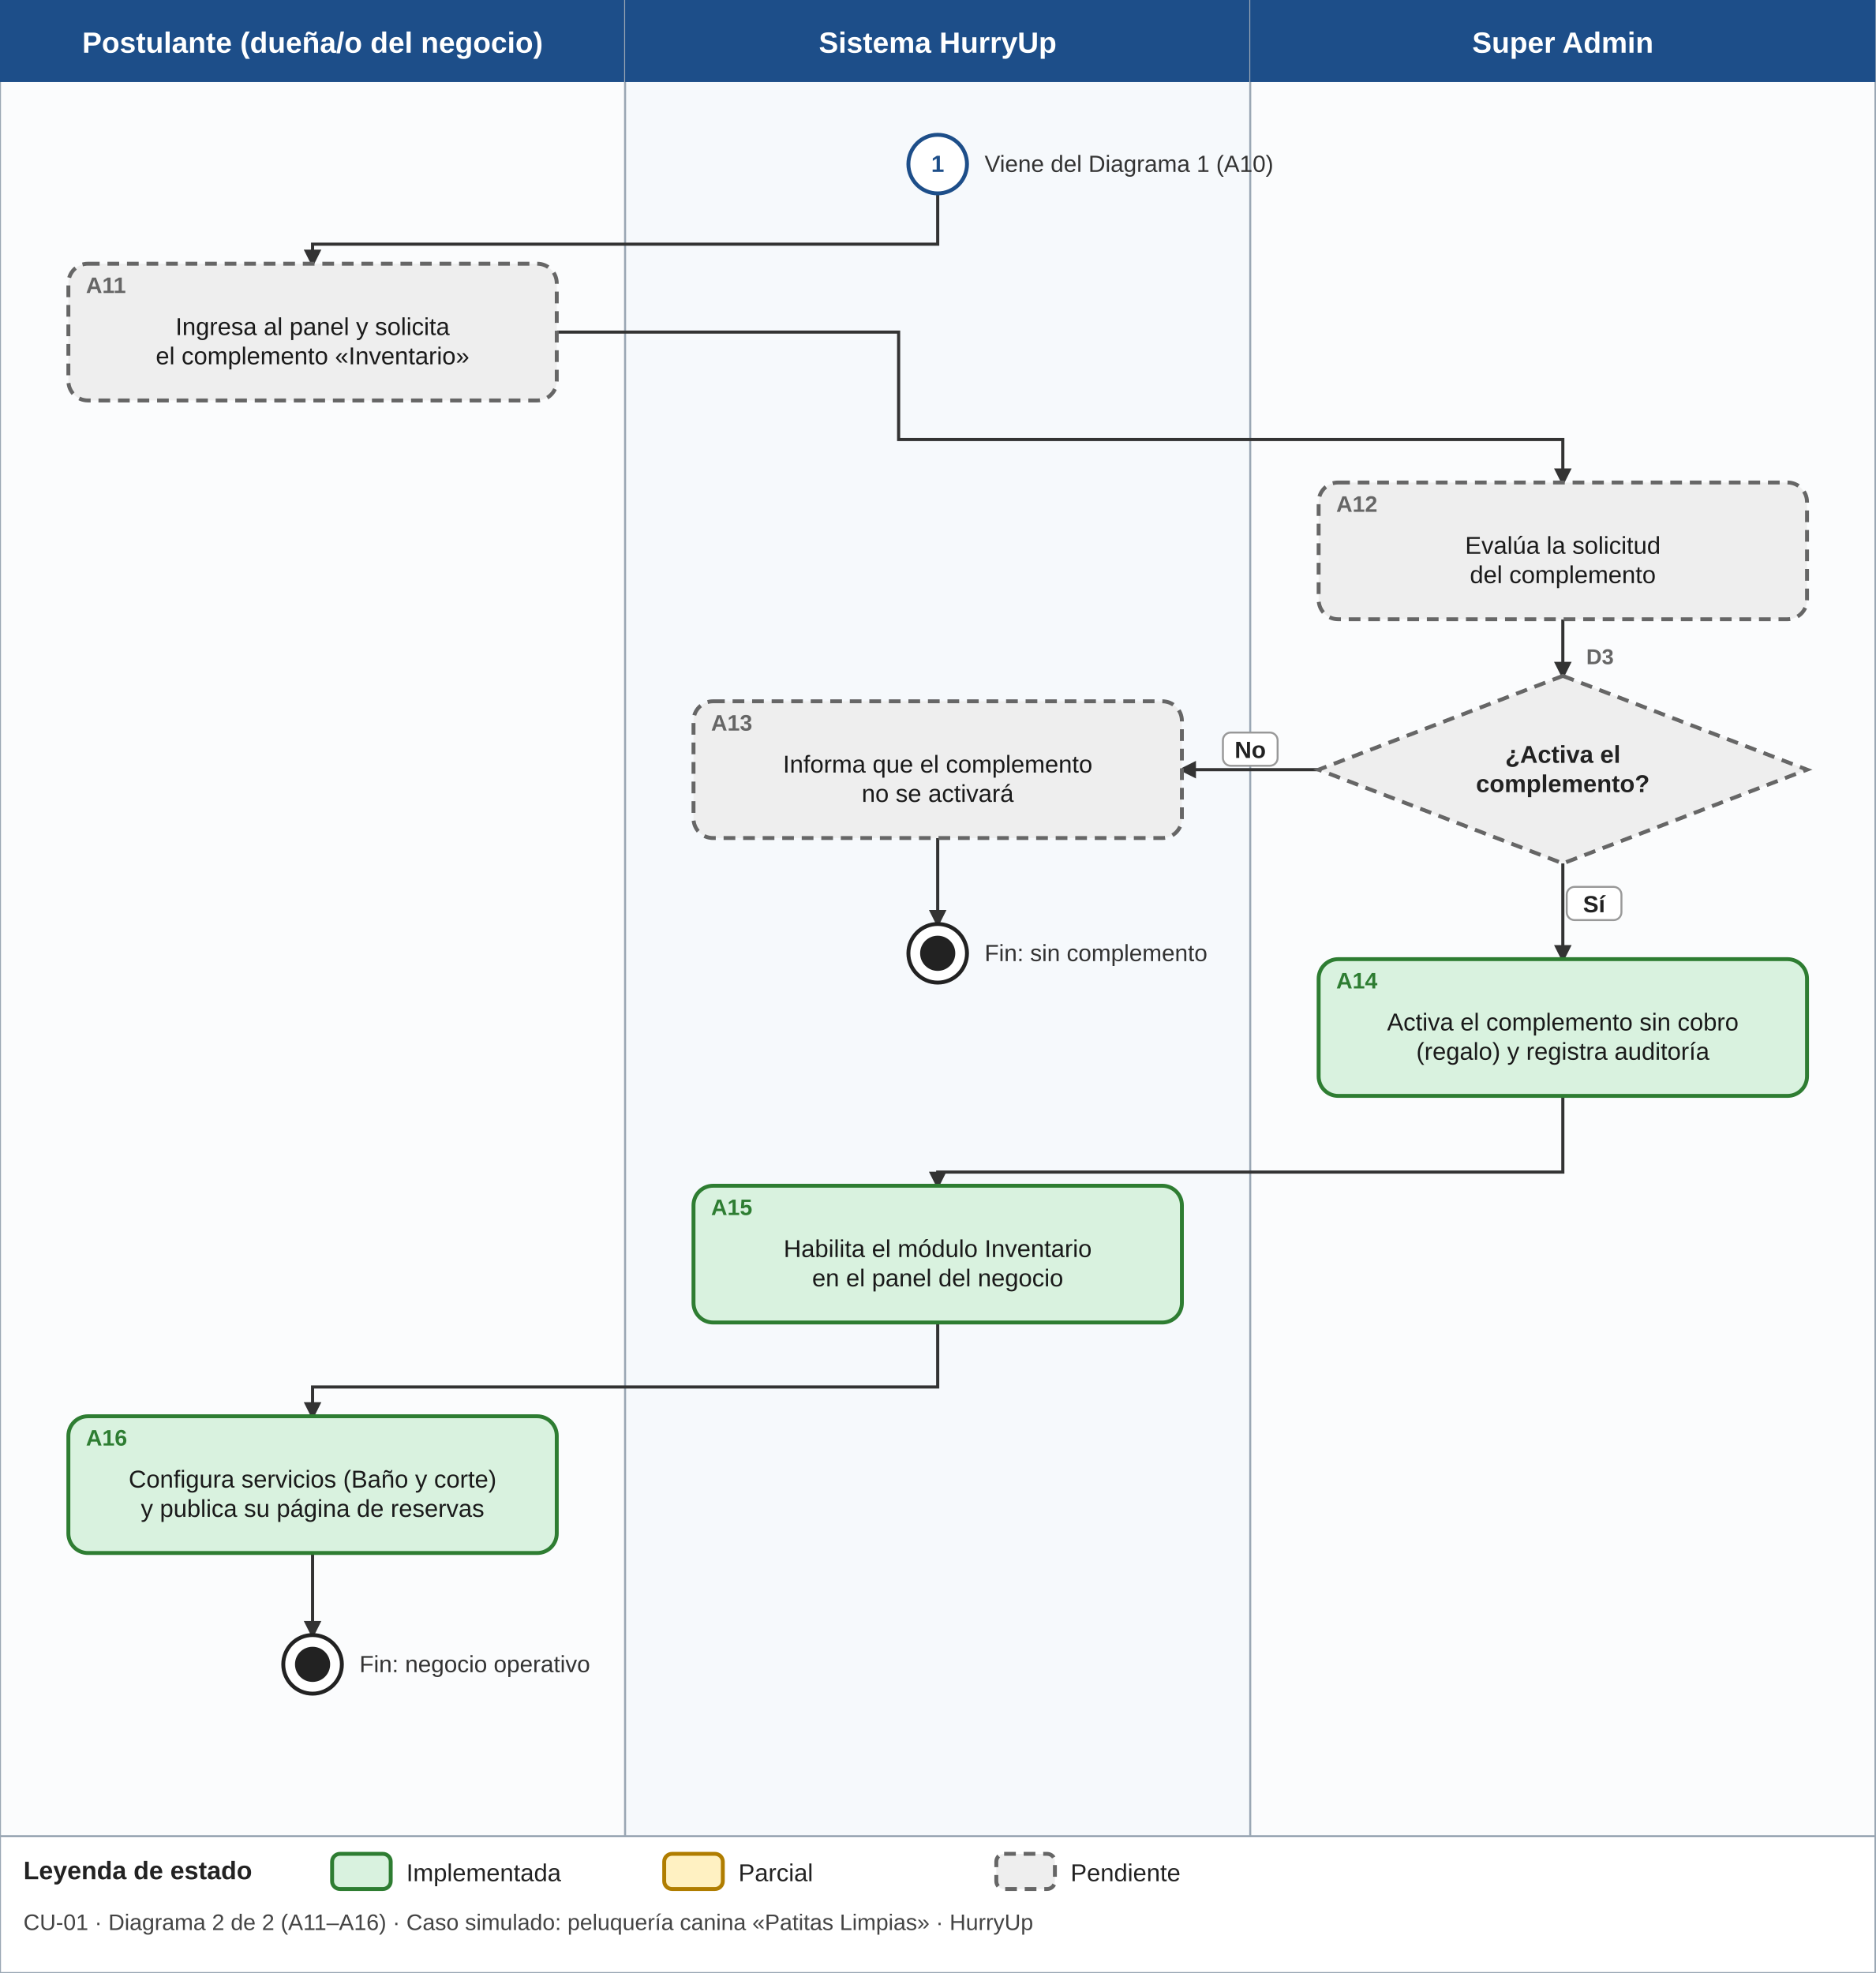
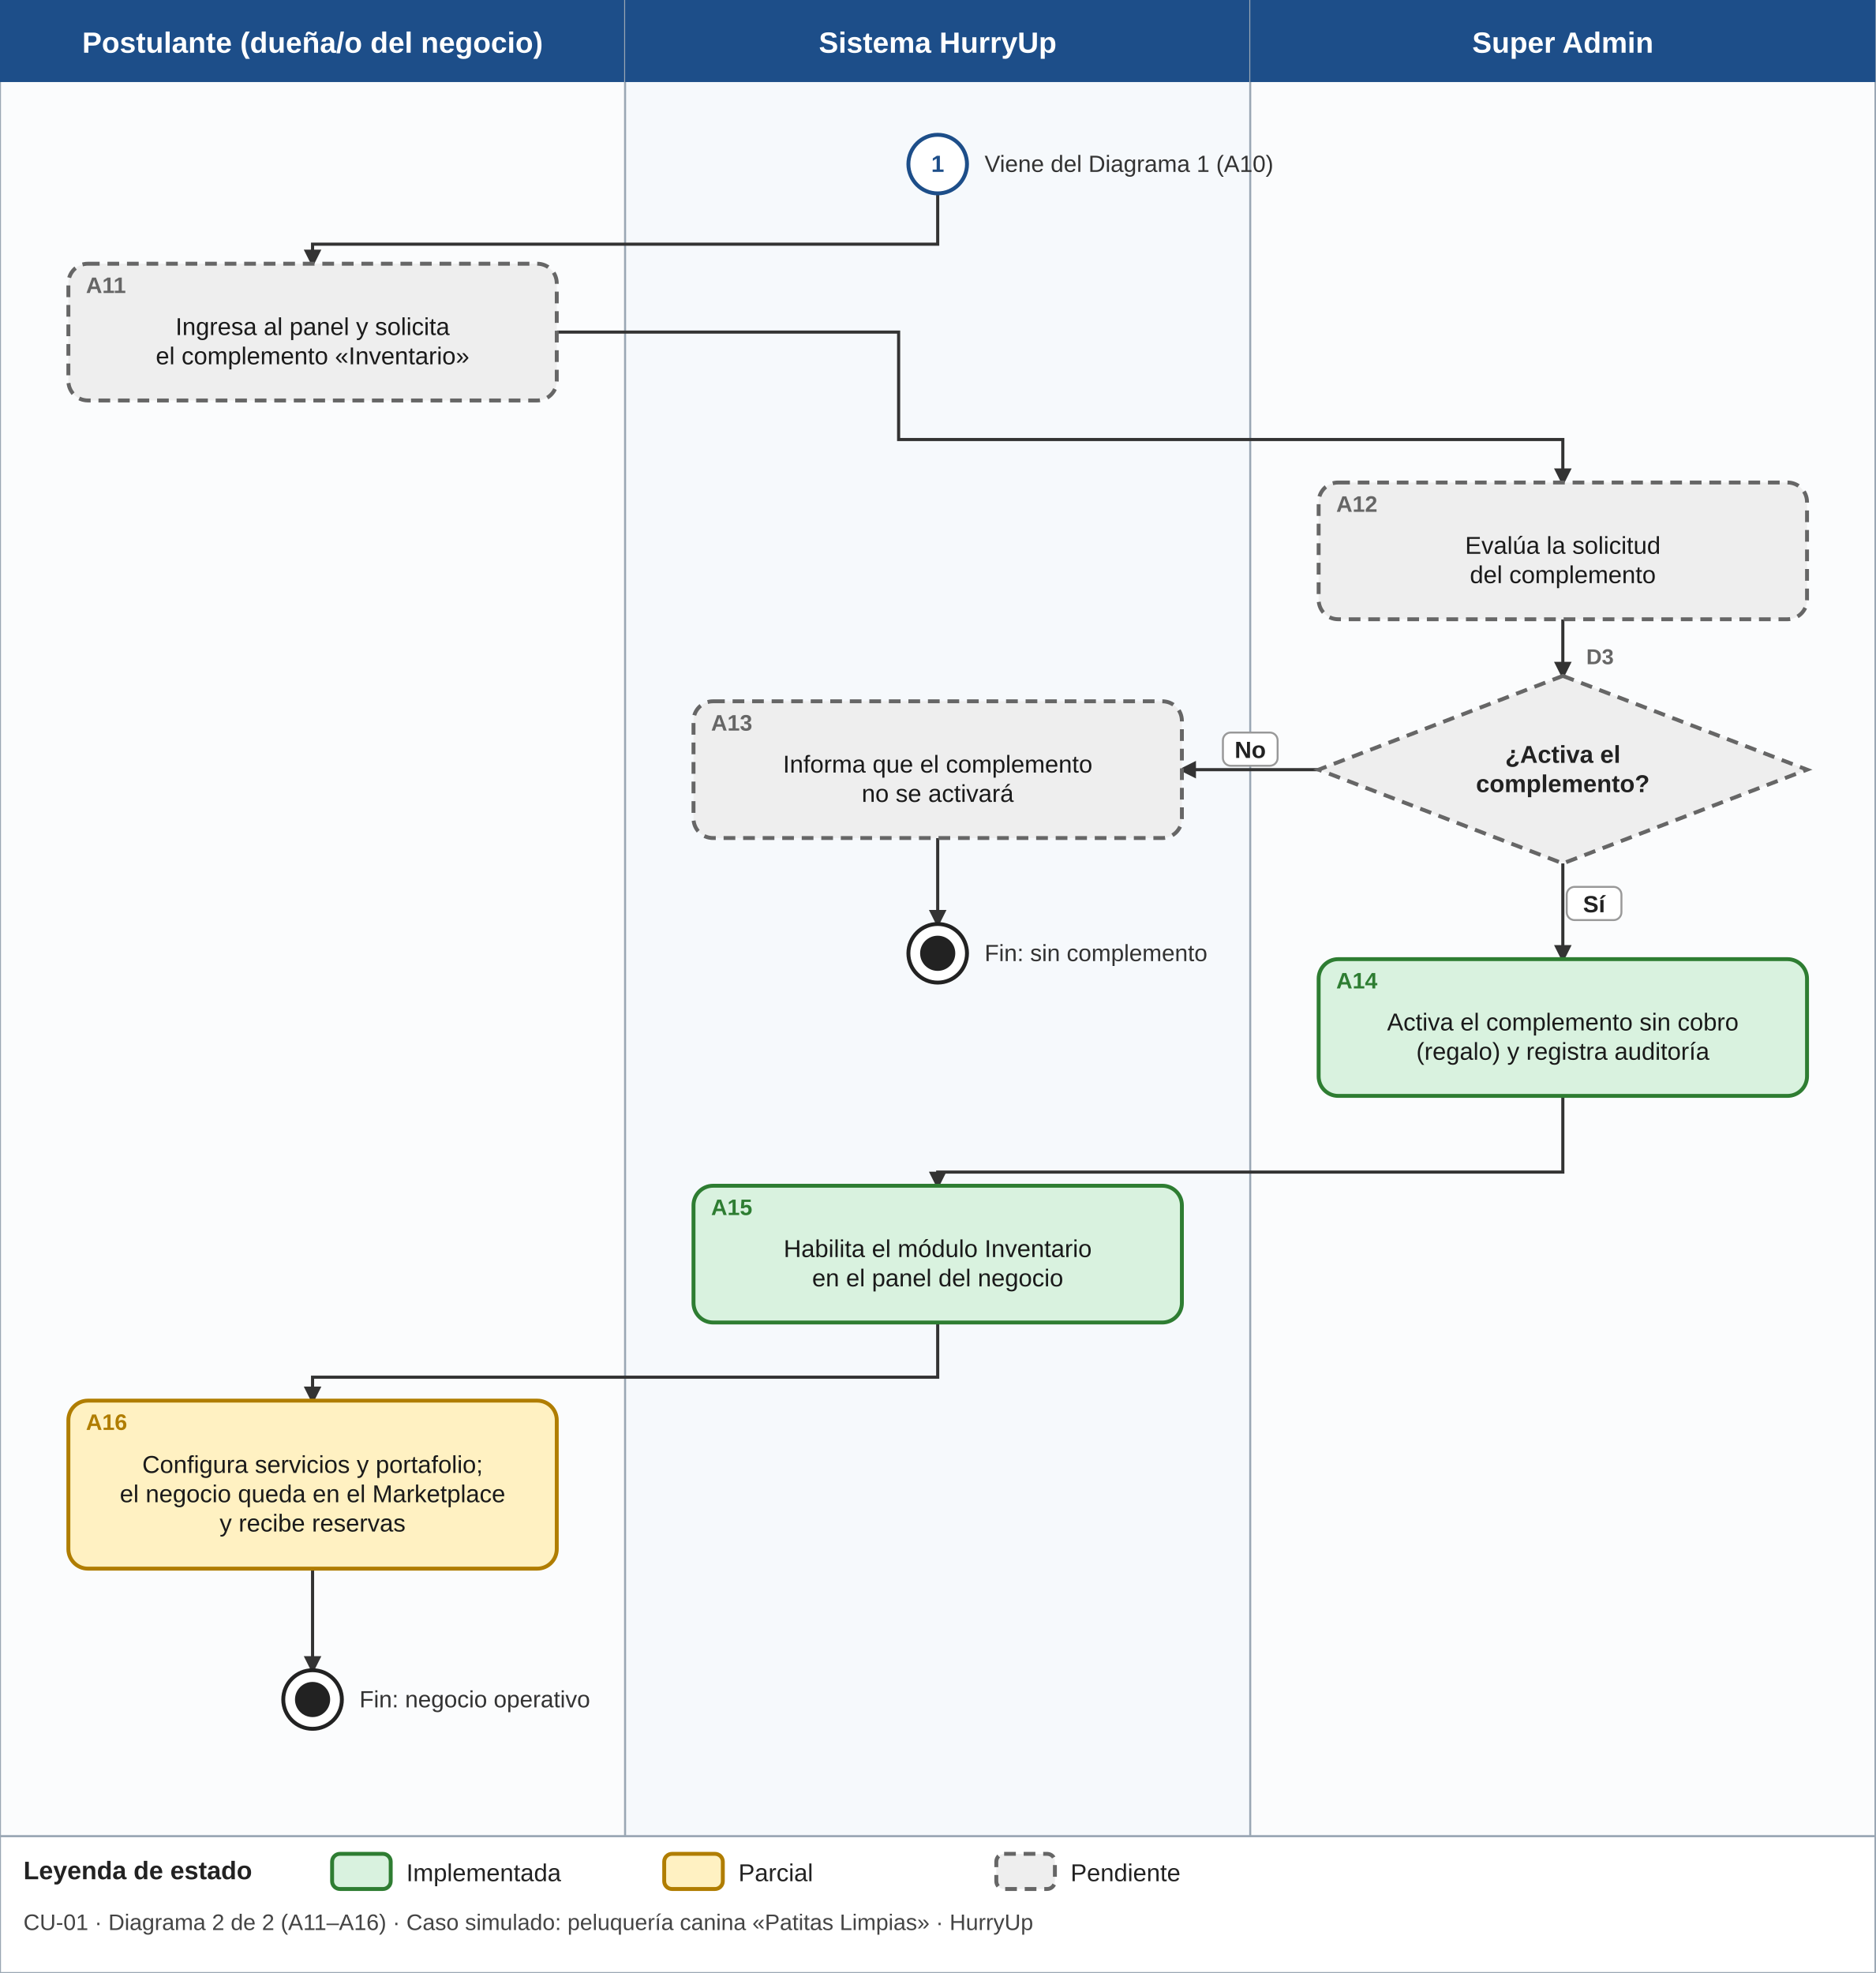
<svg xmlns="http://www.w3.org/2000/svg" width="960" height="1010" viewBox="0 0 960 1010" font-family="Segoe UI, Arial, sans-serif">
  <defs>
    <marker id="ar" viewBox="0 0 10 10" refX="8" refY="5" markerWidth="9" markerHeight="9" markerUnits="userSpaceOnUse" orient="auto">
      <path d="M0,0 L10,5 L0,10 z" fill="#333" />
    </marker>
  </defs>
  <rect width="960" height="1010" fill="#ffffff" />
  <rect x="0" y="0" width="320" height="940" fill="#fbfcfd" stroke="#9aa7b4" />
  <rect x="0" y="0" width="320" height="42" fill="#1d4e89" />
  <text x="160" y="27" text-anchor="middle" font-size="15" font-weight="700" fill="#fff">Postulante (dueña/o del negocio)</text>
  <rect x="320" y="0" width="320" height="940" fill="#f6f9fc" stroke="#9aa7b4" />
  <rect x="320" y="0" width="320" height="42" fill="#1d4e89" />
  <text x="480" y="27" text-anchor="middle" font-size="15" font-weight="700" fill="#fff">Sistema HurryUp</text>
  <rect x="640" y="0" width="320" height="940" fill="#fbfcfd" stroke="#9aa7b4" />
  <rect x="640" y="0" width="320" height="42" fill="#1d4e89" />
  <text x="800" y="27" text-anchor="middle" font-size="15" font-weight="700" fill="#fff">Super Admin</text>
  <polyline points="480,99 480,125 160,125 160,135" fill="none" stroke="#333" stroke-width="1.6" marker-end="url(#ar)" />
  <polyline points="285,170 460,170 460,225 800,225 800,247" fill="none" stroke="#333" stroke-width="1.6" marker-end="url(#ar)" />
  <polyline points="800,317 800,346" fill="none" stroke="#333" stroke-width="1.6" marker-end="url(#ar)" />
  <polyline points="675,394 605,394" fill="none" stroke="#333" stroke-width="1.6" marker-end="url(#ar)" />
  <rect x="626" y="375" width="28" height="17" rx="4" fill="#fff" stroke="#999" />
  <text x="640" y="388" text-anchor="middle" font-size="12" font-weight="700" fill="#222">No</text>
  <polyline points="480,429 480,473" fill="none" stroke="#333" stroke-width="1.6" marker-end="url(#ar)" />
  <polyline points="800,442 800,491" fill="none" stroke="#333" stroke-width="1.6" marker-end="url(#ar)" />
  <rect x="802" y="454" width="28" height="17" rx="4" fill="#fff" stroke="#999" />
  <text x="816" y="467" text-anchor="middle" font-size="12" font-weight="700" fill="#222">Sí</text>
  <polyline points="800,561 800,600 480,600 480,607" fill="none" stroke="#333" stroke-width="1.6" marker-end="url(#ar)" />
-   <polyline points="480,677 480,710 160,710 160,725" fill="none" stroke="#333" stroke-width="1.6" marker-end="url(#ar)" />
-   <polyline points="160,795 160,837" fill="none" stroke="#333" stroke-width="1.6" marker-end="url(#ar)" />
+   <polyline points="480,677 480,705 160,705 160,717" fill="none" stroke="#333" stroke-width="1.6" marker-end="url(#ar)" />
+   <polyline points="160,803 160,855" fill="none" stroke="#333" stroke-width="1.6" marker-end="url(#ar)" />
  <circle cx="480" cy="84" r="15" fill="#fff" stroke="#1d4e89" stroke-width="2" />
  <text x="480" y="88" text-anchor="middle" font-size="12" font-weight="700" fill="#1d4e89">1</text>
  <text x="504" y="88" font-size="12" fill="#333">Viene del Diagrama 1 (A10)</text>
  <rect x="35" y="135" width="250" height="70" rx="10" fill="#eeeeee" stroke="#666666" stroke-width="2" stroke-dasharray="6 4" />
  <text x="44" y="150" font-size="11.5" font-weight="800" fill="#666666">A11</text>
  <text x="160" y="171.5" text-anchor="middle" font-size="12.5" fill="#1a1a1a">Ingresa al panel y solicita</text>
  <text x="160" y="186.5" text-anchor="middle" font-size="12.5" fill="#1a1a1a">el complemento «Inventario»</text>
  <rect x="675" y="247" width="250" height="70" rx="10" fill="#eeeeee" stroke="#666666" stroke-width="2" stroke-dasharray="6 4" />
  <text x="684" y="262" font-size="11.5" font-weight="800" fill="#666666">A12</text>
  <text x="800" y="283.5" text-anchor="middle" font-size="12.5" fill="#1a1a1a">Evalúa la solicitud</text>
  <text x="800" y="298.5" text-anchor="middle" font-size="12.5" fill="#1a1a1a">del complemento</text>
  <polygon points="800,346 925,394 800,442 675,394" fill="#eeeeee" stroke="#666666" stroke-width="2" stroke-dasharray="6 4" />
  <text x="800" y="390.5" text-anchor="middle" font-size="12.5" font-weight="600" fill="#222">¿Activa el</text>
  <text x="800" y="405.5" text-anchor="middle" font-size="12.5" font-weight="600" fill="#222">complemento?</text>
  <text x="812" y="340" font-size="11" font-weight="800" fill="#666666">D3</text>
  <rect x="355" y="359" width="250" height="70" rx="10" fill="#eeeeee" stroke="#666666" stroke-width="2" stroke-dasharray="6 4" />
  <text x="364" y="374" font-size="11.5" font-weight="800" fill="#666666">A13</text>
  <text x="480" y="395.5" text-anchor="middle" font-size="12.5" fill="#1a1a1a">Informa que el complemento</text>
  <text x="480" y="410.5" text-anchor="middle" font-size="12.5" fill="#1a1a1a">no se activará</text>
  <circle cx="480" cy="488" r="15" fill="#fff" stroke="#222" stroke-width="2" />
  <circle cx="480" cy="488" r="9" fill="#222" />
  <text x="504" y="492" font-size="12" fill="#333">Fin: sin complemento</text>
  <rect x="675" y="491" width="250" height="70" rx="10" fill="#d9f2df" stroke="#2e7d32" stroke-width="2" />
  <text x="684" y="506" font-size="11.5" font-weight="800" fill="#2e7d32">A14</text>
  <text x="800" y="527.5" text-anchor="middle" font-size="12.5" fill="#1a1a1a">Activa el complemento sin cobro</text>
  <text x="800" y="542.5" text-anchor="middle" font-size="12.5" fill="#1a1a1a">(regalo) y registra auditoría</text>
  <rect x="355" y="607" width="250" height="70" rx="10" fill="#d9f2df" stroke="#2e7d32" stroke-width="2" />
  <text x="364" y="622" font-size="11.5" font-weight="800" fill="#2e7d32">A15</text>
  <text x="480" y="643.5" text-anchor="middle" font-size="12.5" fill="#1a1a1a">Habilita el módulo Inventario</text>
  <text x="480" y="658.5" text-anchor="middle" font-size="12.5" fill="#1a1a1a">en el panel del negocio</text>
-   <rect x="35" y="725" width="250" height="70" rx="10" fill="#d9f2df" stroke="#2e7d32" stroke-width="2" />
-   <text x="44" y="740" font-size="11.5" font-weight="800" fill="#2e7d32">A16</text>
-   <text x="160" y="761.5" text-anchor="middle" font-size="12.5" fill="#1a1a1a">Configura servicios (Baño y corte)</text>
-   <text x="160" y="776.5" text-anchor="middle" font-size="12.5" fill="#1a1a1a">y publica su página de reservas</text>
-   <circle cx="160" cy="852" r="15" fill="#fff" stroke="#222" stroke-width="2" />
-   <circle cx="160" cy="852" r="9" fill="#222" />
-   <text x="184" y="856" font-size="12" fill="#333">Fin: negocio operativo</text>
+   <rect x="35" y="717" width="250" height="86" rx="10" fill="#fff1c2" stroke="#b07d00" stroke-width="2" />
+   <text x="44" y="732" font-size="11.5" font-weight="800" fill="#b07d00">A16</text>
+   <text x="160" y="754" text-anchor="middle" font-size="12.5" fill="#1a1a1a">Configura servicios y portafolio;</text>
+   <text x="160" y="769" text-anchor="middle" font-size="12.5" fill="#1a1a1a">el negocio queda en el Marketplace</text>
+   <text x="160" y="784" text-anchor="middle" font-size="12.5" fill="#1a1a1a">y recibe reservas</text>
+   <circle cx="160" cy="870" r="15" fill="#fff" stroke="#222" stroke-width="2" />
+   <circle cx="160" cy="870" r="9" fill="#222" />
+   <text x="184" y="874" font-size="12" fill="#333">Fin: negocio operativo</text>
  <rect x="0" y="940" width="960" height="70" fill="#fff" stroke="#9aa7b4" />
  <text x="12" y="962" font-size="13" font-weight="700" fill="#222">Leyenda de estado</text>
  <rect x="170" y="949" width="30" height="18" rx="4" fill="#d9f2df" stroke="#2e7d32" stroke-width="2" />
  <text x="208" y="963" font-size="12.5" fill="#222">Implementada</text>
  <rect x="340" y="949" width="30" height="18" rx="4" fill="#fff1c2" stroke="#b07d00" stroke-width="2" />
  <text x="378" y="963" font-size="12.5" fill="#222">Parcial</text>
  <rect x="510" y="949" width="30" height="18" rx="4" fill="#eeeeee" stroke="#666666" stroke-width="2" stroke-dasharray="6 4" />
  <text x="548" y="963" font-size="12.5" fill="#222">Pendiente</text>
  <text x="12" y="988" font-size="11.5" fill="#444">CU-01 · Diagrama 2 de 2 (A11–A16) · Caso simulado: peluquería canina «Patitas Limpias» · HurryUp</text>
</svg>
